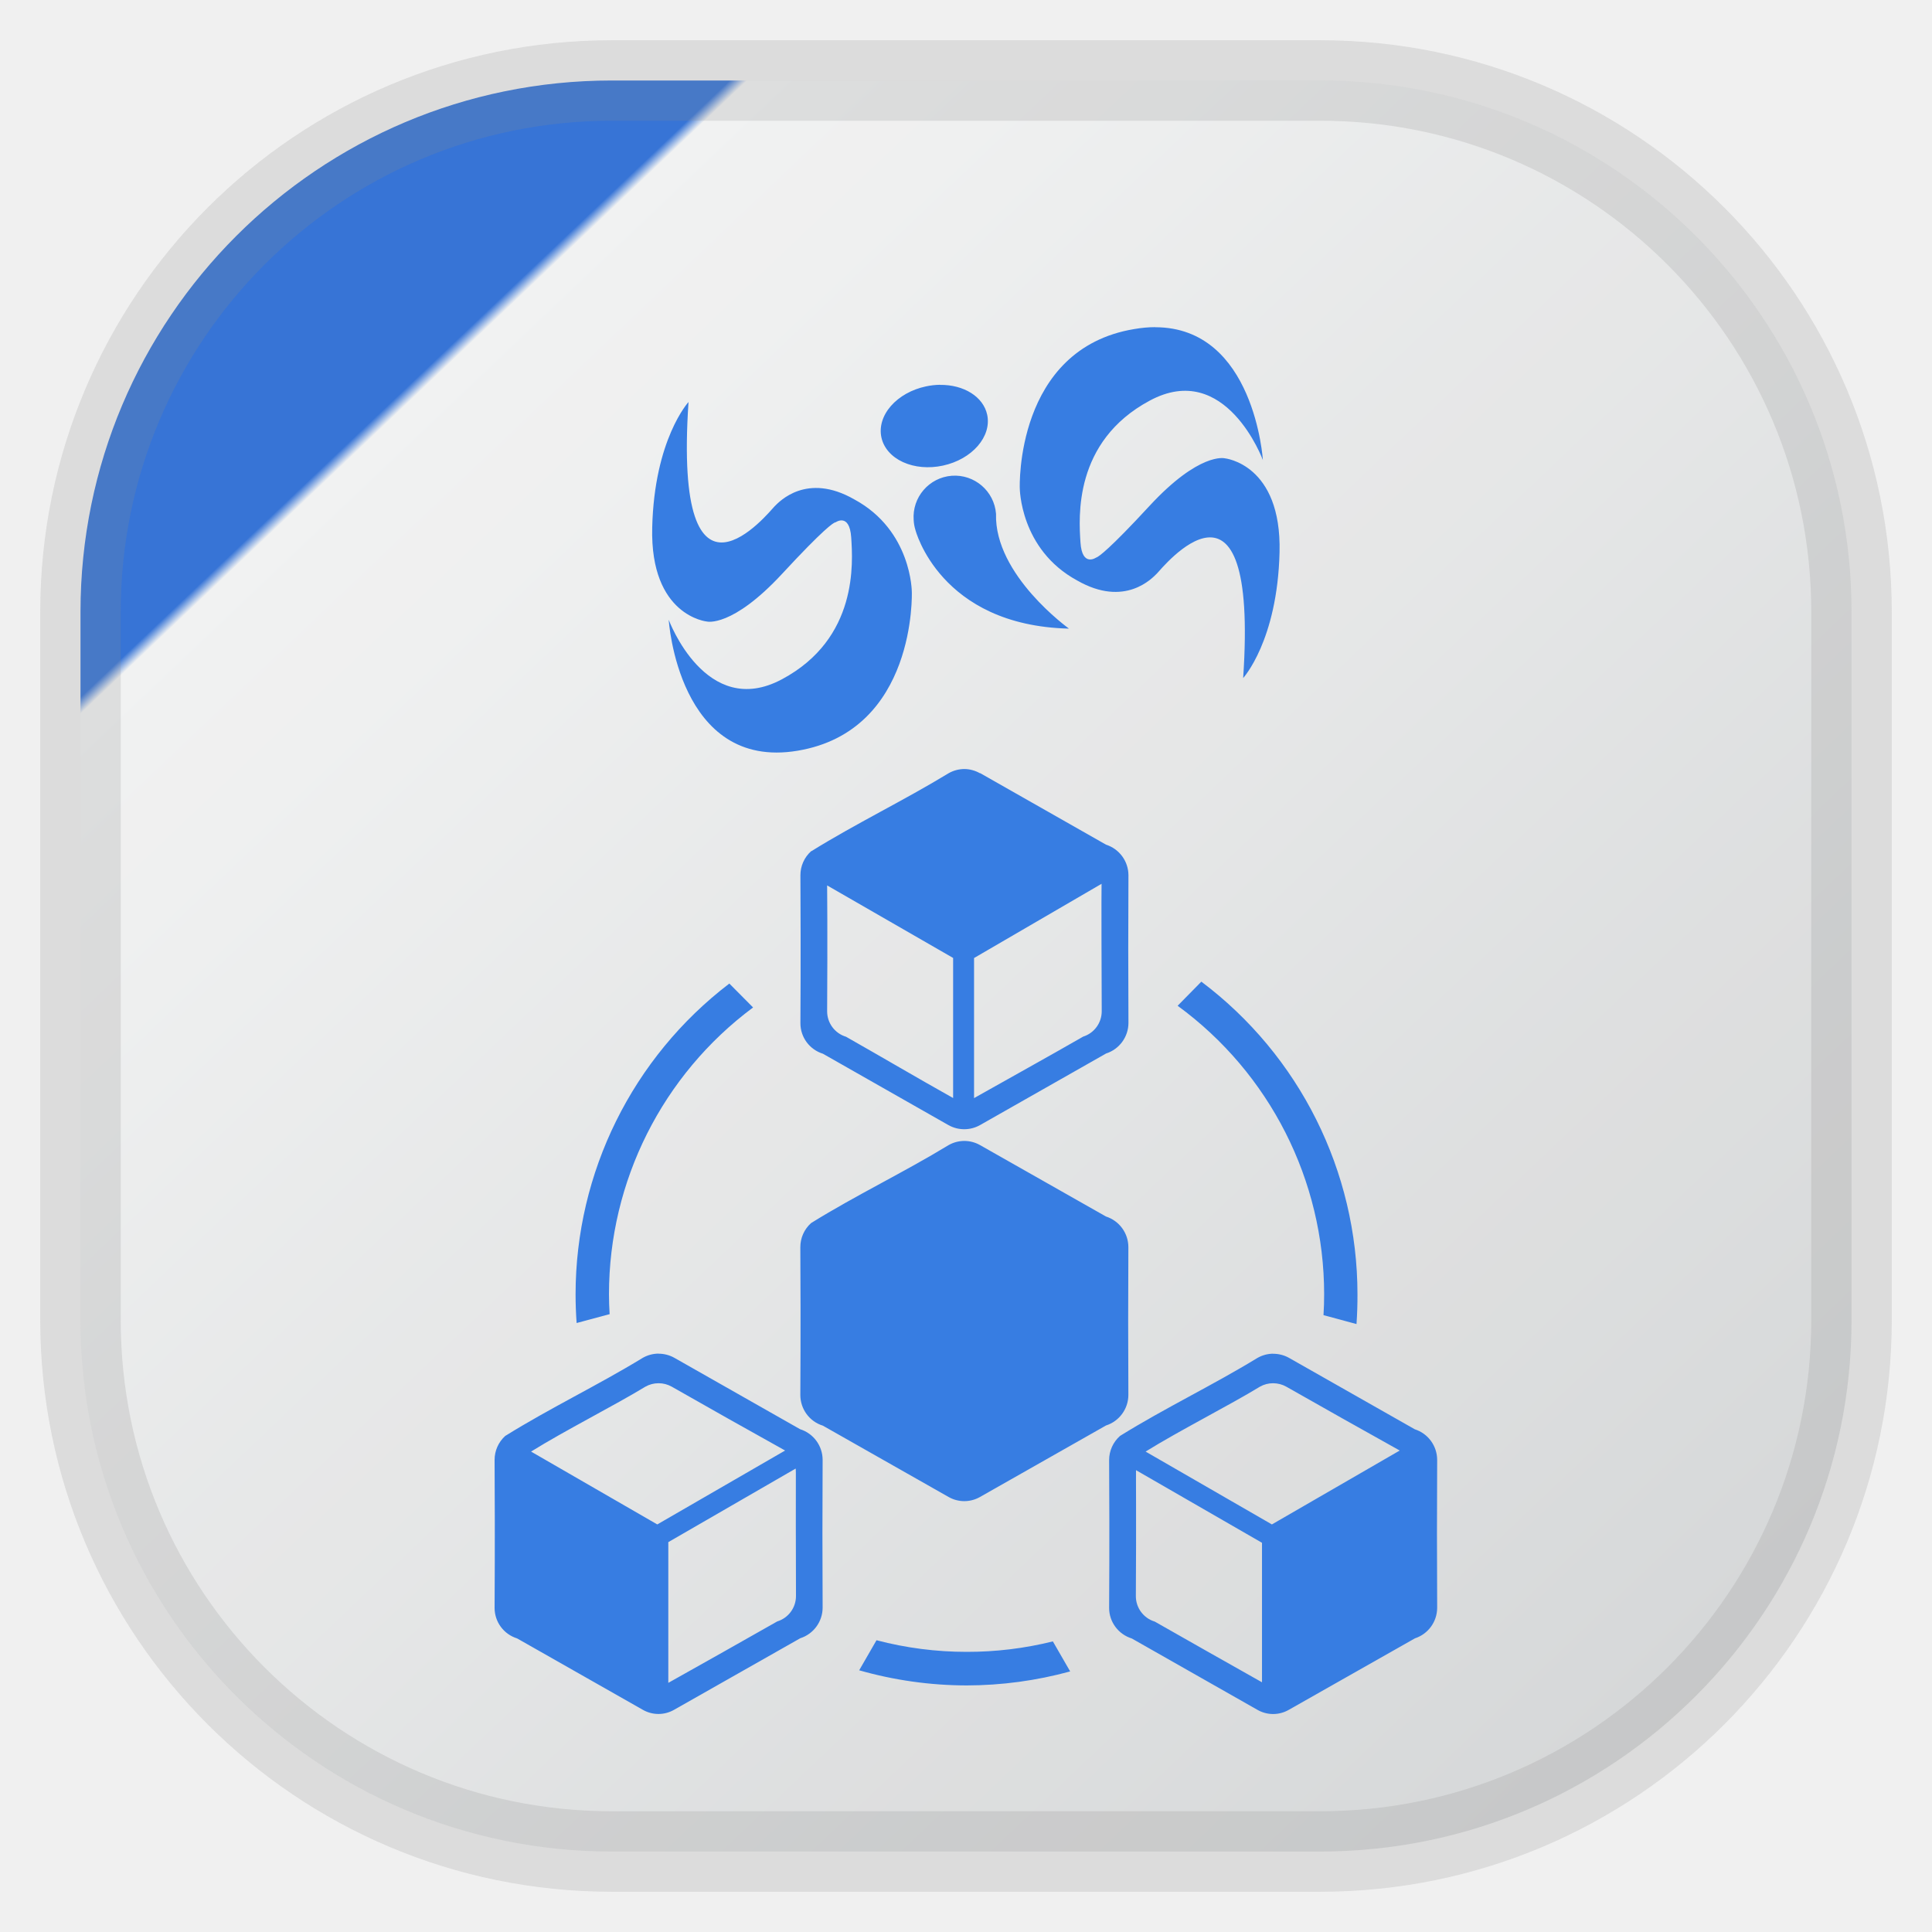
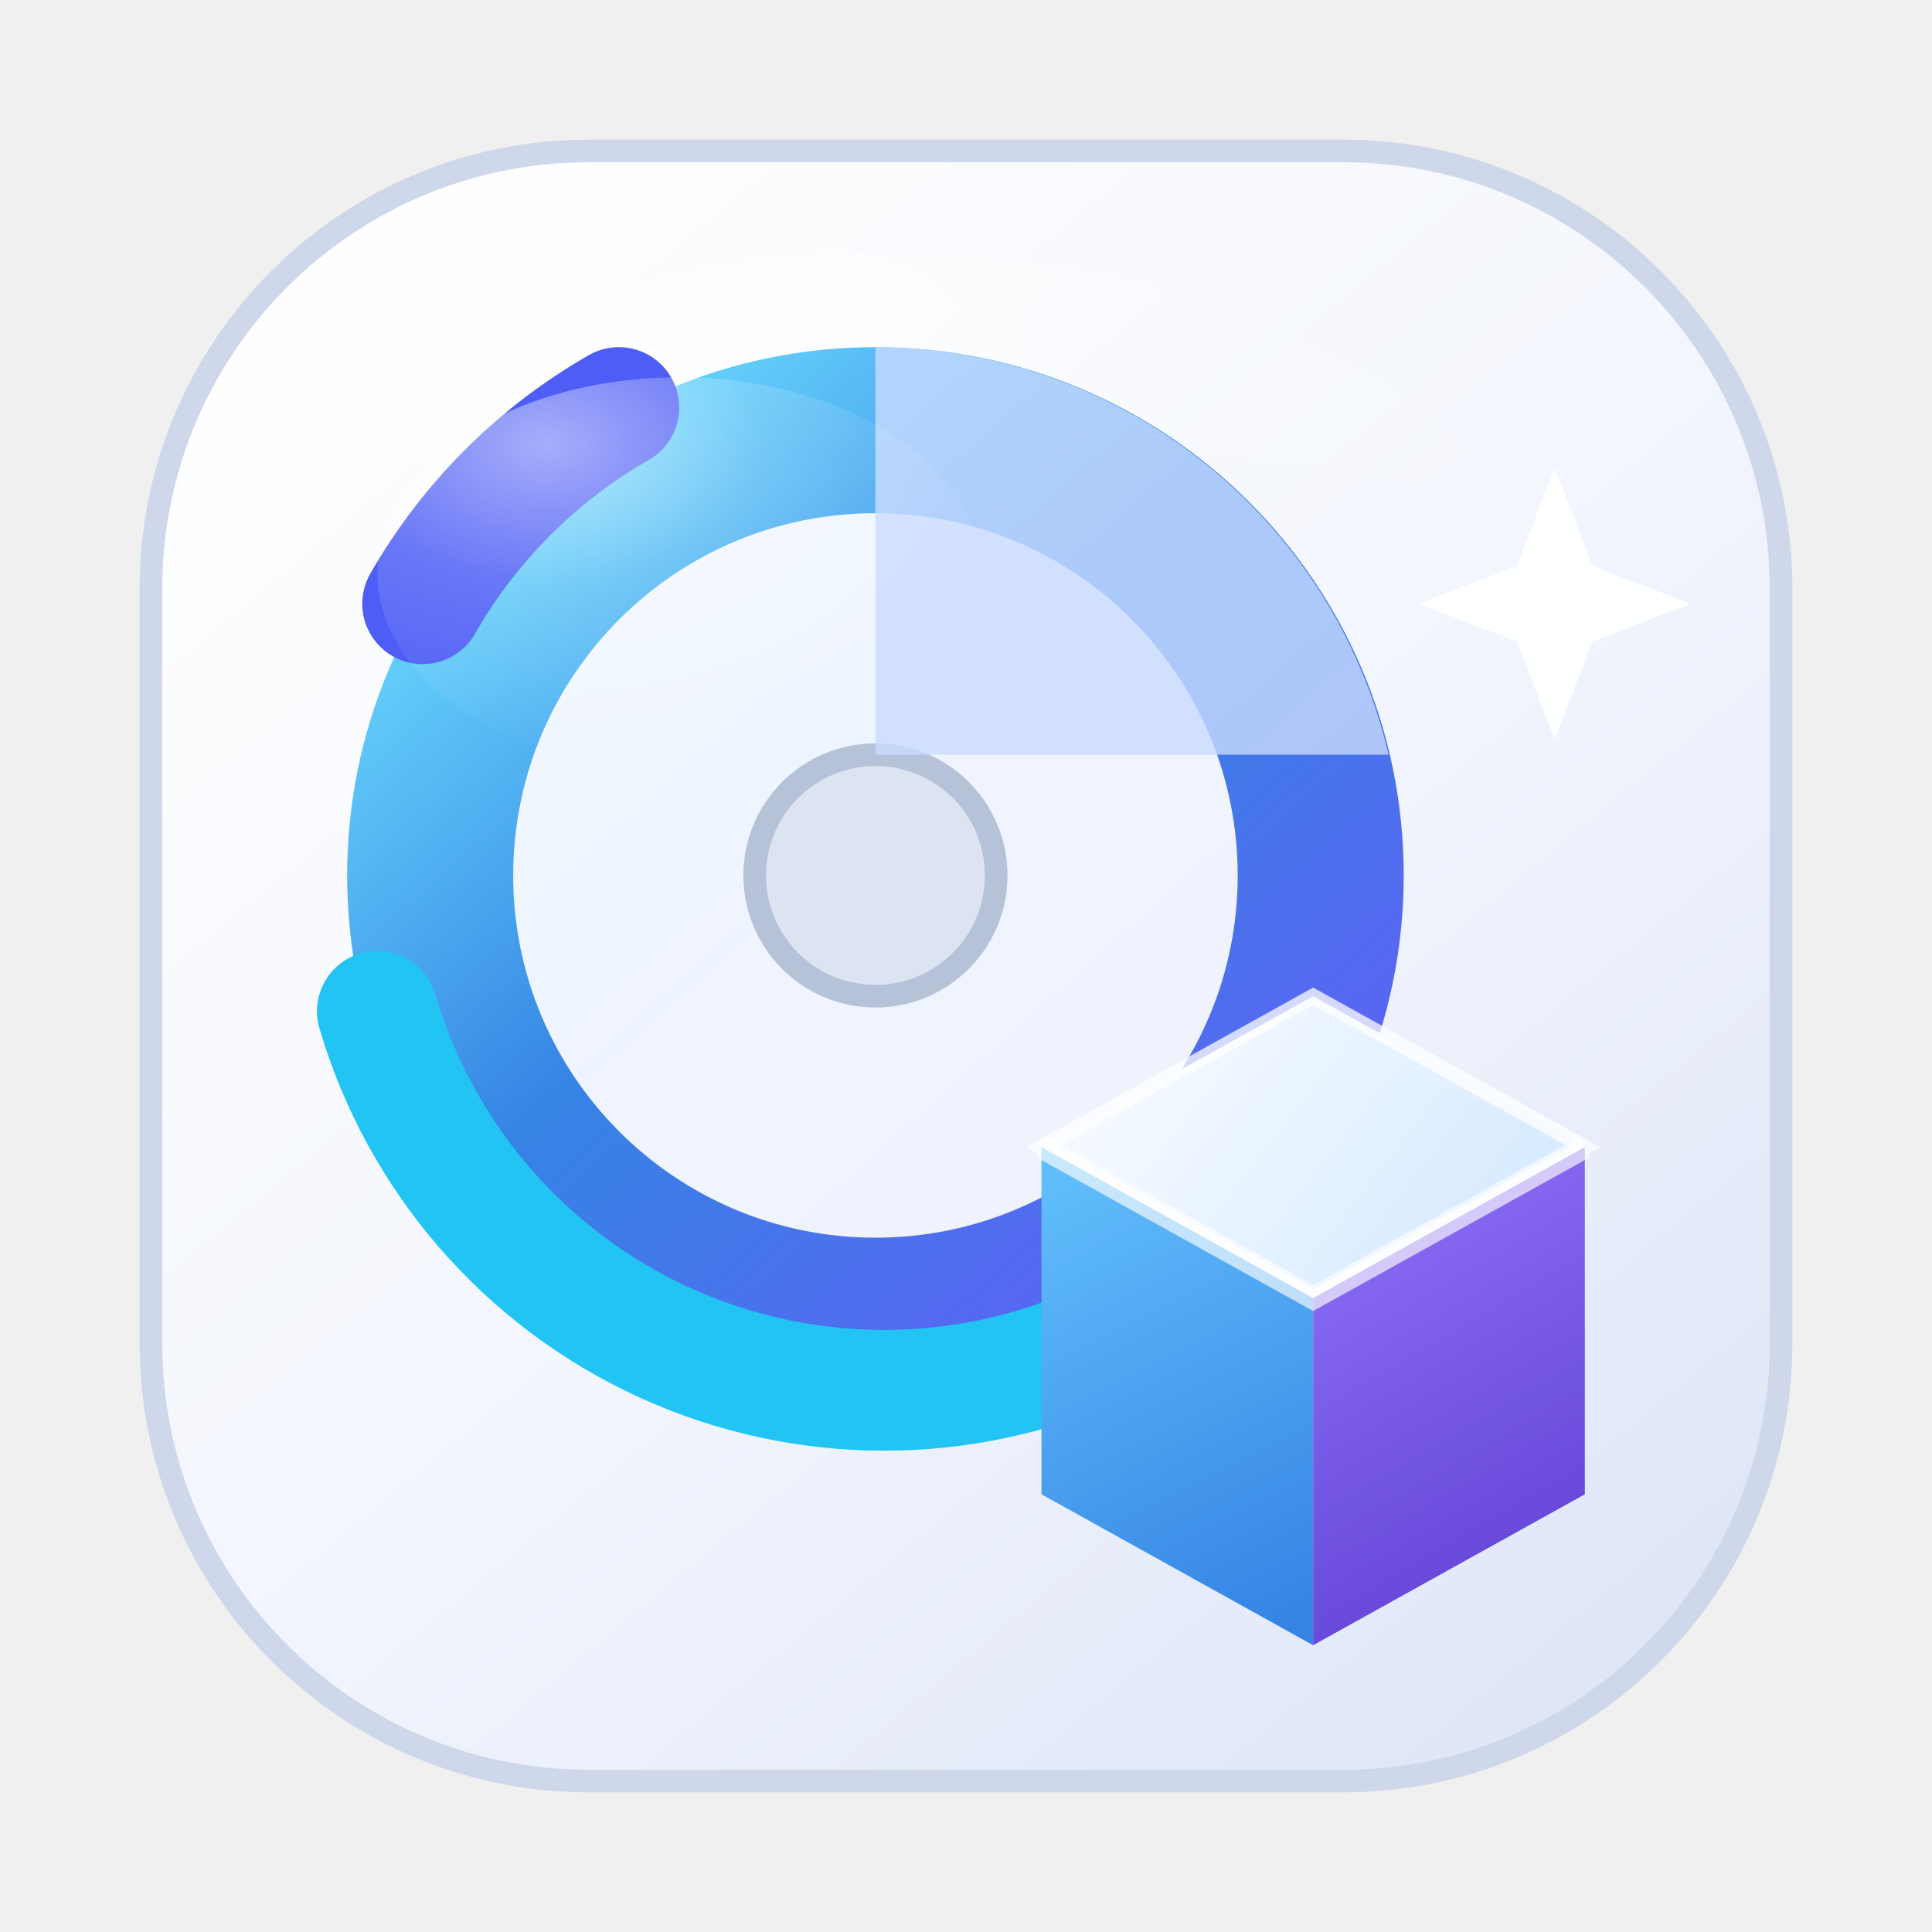
- <svg xmlns="http://www.w3.org/2000/svg" xmlns:xlink="http://www.w3.org/1999/xlink" xml:space="preserve" width="24" height="24" viewBox="0 0 24 24">
+ <svg xmlns="http://www.w3.org/2000/svg" width="128" height="128" viewBox="0 0 128 128" fill="none">
  <defs>
-     <linearGradient id="c" x1=".05" x2="1" y2="1" gradientTransform="matrix(22 0 0 22 -56.75 -22.125)" gradientUnits="userSpaceOnUse">
-       <stop offset=".2" stop-color="#7e0000" style="stop-color:#2266d3;stop-opacity:1" />
-       <stop offset=".205" stop-color="#ae0003" style="stop-color:#f1f2f2;stop-opacity:1" />
-       <stop offset="1" stop-color="#7e0002" style="stop-color:#d1d3d4;stop-opacity:1" />
+     <linearGradient id="bg" x1="20" y1="12" x2="108" y2="118" gradientUnits="userSpaceOnUse">
+       <stop offset="0" stop-color="#FFFFFF" />
+       <stop offset="0.5" stop-color="#F3F6FD" />
+       <stop offset="1" stop-color="#DDE5F6" />
    </linearGradient>
-     <linearGradient id="d" x1="123.3" x2="8.261" y1="120.17" y2="13.466" gradientTransform="translate(53.824 2.949)scale(.18333)" gradientUnits="userSpaceOnUse">
-       <stop offset="0" stop-color="#0257a9" />
-       <stop offset="1" stop-color="#4c92d6" />
+     <linearGradient id="disc" x1="32" y1="28" x2="96" y2="100" gradientUnits="userSpaceOnUse">
+       <stop offset="0" stop-color="#6FE1FF" />
+       <stop offset="0.38" stop-color="#3584E4" />
+       <stop offset="0.72" stop-color="#5866F2" />
+       <stop offset="1" stop-color="#8B5CF6" />
    </linearGradient>
-     <linearGradient xlink:href="#c" id="e" x1=".05" x2="1" y2="1" gradientTransform="scale(22)" gradientUnits="userSpaceOnUse" />
+     <linearGradient id="cubeTop" x1="67" y1="65" x2="103" y2="93" gradientUnits="userSpaceOnUse">
+       <stop offset="0" stop-color="#FFFFFF" />
+       <stop offset="1" stop-color="#CDE5FF" />
+     </linearGradient>
+     <linearGradient id="cubeLeft" x1="66" y1="73" x2="84" y2="108" gradientUnits="userSpaceOnUse">
+       <stop offset="0" stop-color="#69C8FF" />
+       <stop offset="1" stop-color="#3584E4" />
+     </linearGradient>
+     <linearGradient id="cubeRight" x1="84" y1="72" x2="105" y2="108" gradientUnits="userSpaceOnUse">
+       <stop offset="0" stop-color="#987BFF" />
+       <stop offset="1" stop-color="#5D3ED2" />
+     </linearGradient>
+     <radialGradient id="highlight" cx="0.28" cy="0.17" r="0.8">
+       <stop offset="0" stop-color="#FFFFFF" stop-opacity="0.95" />
+       <stop offset="0.45" stop-color="#FFFFFF" stop-opacity="0.3" />
+       <stop offset="1" stop-color="#FFFFFF" stop-opacity="0" />
+     </radialGradient>
+     <filter id="outerShadow" x="-25%" y="-25%" width="150%" height="165%" color-interpolation-filters="sRGB">
+       <feDropShadow dx="0" dy="5" stdDeviation="5" flood-color="#18233D" flood-opacity="0.22" />
+     </filter>
+     <filter id="smallShadow" x="-35%" y="-35%" width="180%" height="190%" color-interpolation-filters="sRGB">
+       <feDropShadow dx="0" dy="2" stdDeviation="2" flood-color="#18233D" flood-opacity="0.22" />
+     </filter>
  </defs>
-   <rect width="22" height="22" x="1" y="1" fill="url(#d)" stroke="gray" stroke-opacity=".2" opacity=".9" rx="6.6" style="fill:url(#e);-inkscape-stroke:hairline" vector-effect="non-scaling-stroke" />
-   <path d="M14.35 4.064q-.124 0-.262.024c-1.481.247-1.42 1.973-1.42 1.973s0 .763.713 1.15c.594.34.934-.03.992-.088s1.264-1.565 1.07 1.3c0 0 .425-.462.452-1.562s-.682-1.168-.682-1.168-.313-.079-.934.592c-.503.545-.628.627-.656.639l-.004.002h-.002s-.175.123-.195-.188c-.02-.31-.089-1.252.86-1.761.945-.51 1.406.738 1.406.738s-.104-1.65-1.338-1.65m-2.674.715a.503.671 77.92 0 0-.174.02.503.671 77.92 0 0-.553.633.503.671 77.92 0 0 .764.351.503.671 77.92 0 0 .55-.633.503.671 77.92 0 0-.587-.37m-3.123.213s-.425.462-.451 1.56c-.027 1.1.68 1.167.68 1.167s.312.078.933-.592c.523-.565.637-.634.66-.64h.004s.174-.124.195.187c.02.31.088 1.255-.86 1.762-.947.507-1.407-.739-1.407-.739s.118 1.874 1.6 1.627c1.481-.247 1.42-1.972 1.42-1.972s0-.764-.714-1.15c-.593-.34-.933.028-.992.087s-1.26 1.564-1.068-1.297m3.27.916a.514.514 0 0 0-.473.551.5.5 0 0 0 .021.12s.301 1.189 1.908 1.228c0-.001-.928-.664-.906-1.426a.514.514 0 0 0-.55-.473m.157 3.643a.4.4 0 0 0-.197.053c-.555.338-1.15.624-1.701.966l-.006.002a.4.4 0 0 0-.133.3c.002.313.005 1.079 0 1.837 0 .174.113.327.28.379l1.56.887a.4.4 0 0 0 .39 0l1.567-.89a.4.4 0 0 0 .278-.378q-.005-.918 0-1.836a.4.4 0 0 0-.278-.38l-1.566-.89v.003a.4.4 0 0 0-.194-.053m1.704 1.426s-.004.081.002 1.582a.33.33 0 0 1-.23.316c-.45.258-.905.51-1.356.764v-1.74zm-3.409.02 1.565.901v1.74c-.445-.249-.887-.51-1.33-.761a.33.33 0 0 1-.235-.318c.006-.933 0-1.563 0-1.563m4.649 1.196-.295.3a4.44 4.44 0 0 1 1.82 3.583 4 4 0 0 1-.008.26l.41.111a5 5 0 0 0 .012-.37 4.86 4.86 0 0 0-1.94-3.884m-5.863.024a4.86 4.86 0 0 0-1.91 3.86 5 5 0 0 0 .013.357l.41-.11a4 4 0 0 1-.008-.248 4.44 4.44 0 0 1 1.79-3.562zm2.92 1.955a.4.4 0 0 0-.198.053c-.555.338-1.15.622-1.701.964l-.006.004a.4.4 0 0 0-.133.3c.002.313.005 1.077 0 1.835 0 .174.113.33.28.381l1.56.885a.393.393 0 0 0 .39.002l1.567-.889a.4.4 0 0 0 .278-.379q-.005-.918 0-1.838a.4.4 0 0 0-.278-.379l-1.566-.888a.4.4 0 0 0-.194-.051m-3.8 2.642a.4.4 0 0 0-.195.053c-.555.339-1.15.623-1.7.965l-.007.004a.4.4 0 0 0-.133.299c.002.313.005 1.08 0 1.838 0 .174.113.327.28.379l1.56.886a.39.39 0 0 0 .391 0l1.566-.888a.4.4 0 0 0 .278-.38q-.005-.919 0-1.837a.4.4 0 0 0-.28-.38l-1.564-.888a.4.4 0 0 0-.195-.05m7.635 0a.4.4 0 0 0-.195.053c-.555.339-1.15.623-1.701.965l-.006.004a.4.4 0 0 0-.135.299c.002.313.005 1.08 0 1.838 0 .174.115.327.282.379l1.56.886a.39.39 0 0 0 .39 0l1.567-.888a.4.4 0 0 0 .276-.38q-.005-.919 0-1.837a.4.4 0 0 0-.278-.38l-1.564-.888a.4.4 0 0 0-.196-.05m-7.634.366q.087 0 .164.043.702.4 1.408.793l-1.588.918-1.568-.905c.428-.266 1.034-.571 1.42-.806a.33.33 0 0 1 .164-.043m7.634 0c.057 0 .115.015.164.043q.704.4 1.409.793l-1.588.918-1.569-.905c.429-.266 1.035-.571 1.42-.806a.33.33 0 0 1 .164-.043m-5.931 1.06c.006.044-.001.094.004 1.582a.33.33 0 0 1-.233.317q-.676.384-1.353.763v-1.748zm4.228.02 1.565.902v1.733q-.668-.376-1.332-.754a.33.33 0 0 1-.235-.319c.006-.933 0-1.528.002-1.562m-3.224 2.113-.215.373a4.9 4.9 0 0 0 1.334.188 4.9 4.9 0 0 0 1.287-.174l-.215-.373a4.4 4.4 0 0 1-1.072.13 4.4 4.4 0 0 1-1.117-.144z" style="fill:#377de2;fill-opacity:1;stroke-width:.06" />
+   <g>
+     <rect x="10" y="10" width="108" height="108" rx="29" fill="url(#bg)" stroke="#CFD8EA" stroke-width="1.5" />
+     <path d="M33 22c22-10 53-6 70 13-28-10-51-5-70 12-7-8-7-17 0-25Z" fill="url(#highlight)" opacity="0.64" />
+   </g>
+   <g>
+     <circle cx="58" cy="58" r="35" fill="url(#disc)" />
+     <circle cx="58" cy="58" r="24" fill="#F8FAFF" fill-opacity="0.95" />
+     <circle cx="58" cy="58" r="8" fill="#DCE4F2" stroke="#B6C2D8" stroke-width="1.5" />
+     <path d="M58 23A35 35 0 0 1 92 50H58V23Z" fill="#C9DBFF" fill-opacity="0.8" />
+     <path d="M28 40A35 35 0 0 1 41 27" stroke="#4D5DF5" stroke-width="8" stroke-linecap="round" />
+     <path d="M25 67A35 35 0 0 0 73 89" stroke="#21C4F3" stroke-width="8" stroke-linecap="round" />
+     <ellipse cx="45" cy="38" rx="20" ry="13" fill="url(#highlight)" opacity="0.52" />
+   </g>
+   <g>
+     <path d="M69 76 87 66 105 76 87 86 69 76Z" fill="url(#cubeTop)" stroke="#FFFFFF" stroke-opacity="0.75" />
+     <path d="M69 76 87 86v23L69 99V76Z" fill="url(#cubeLeft)" />
+     <path d="M87 86 105 76v23l-18 10V86Z" fill="url(#cubeRight)" />
+     <path d="M69 76 87 86 105 76" stroke="#FFFFFF" stroke-opacity="0.65" stroke-width="1.5" />
+   </g>
+   <path d="m103 31 2.5 6.5L112 40l-6.5 2.5L103 49l-2.5-6.5L94 40l6.5-2.5L103 31Z" fill="#FFFFFF" opacity="0.96" />
</svg>
